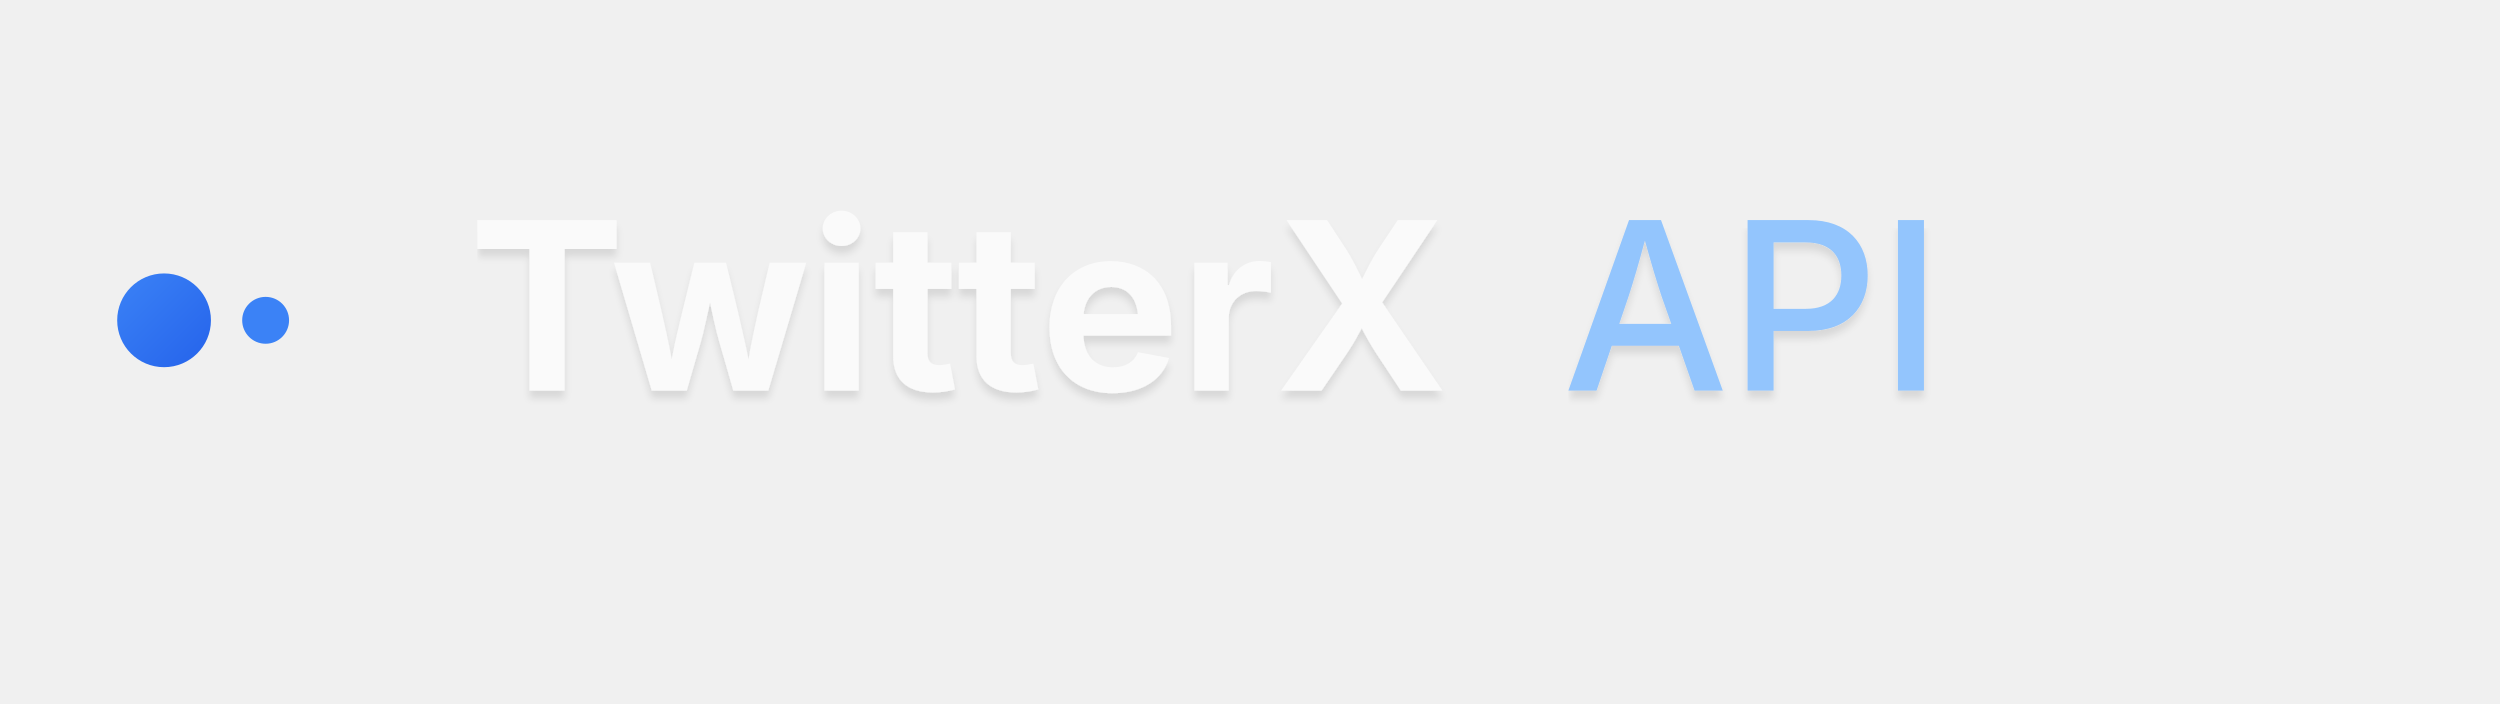
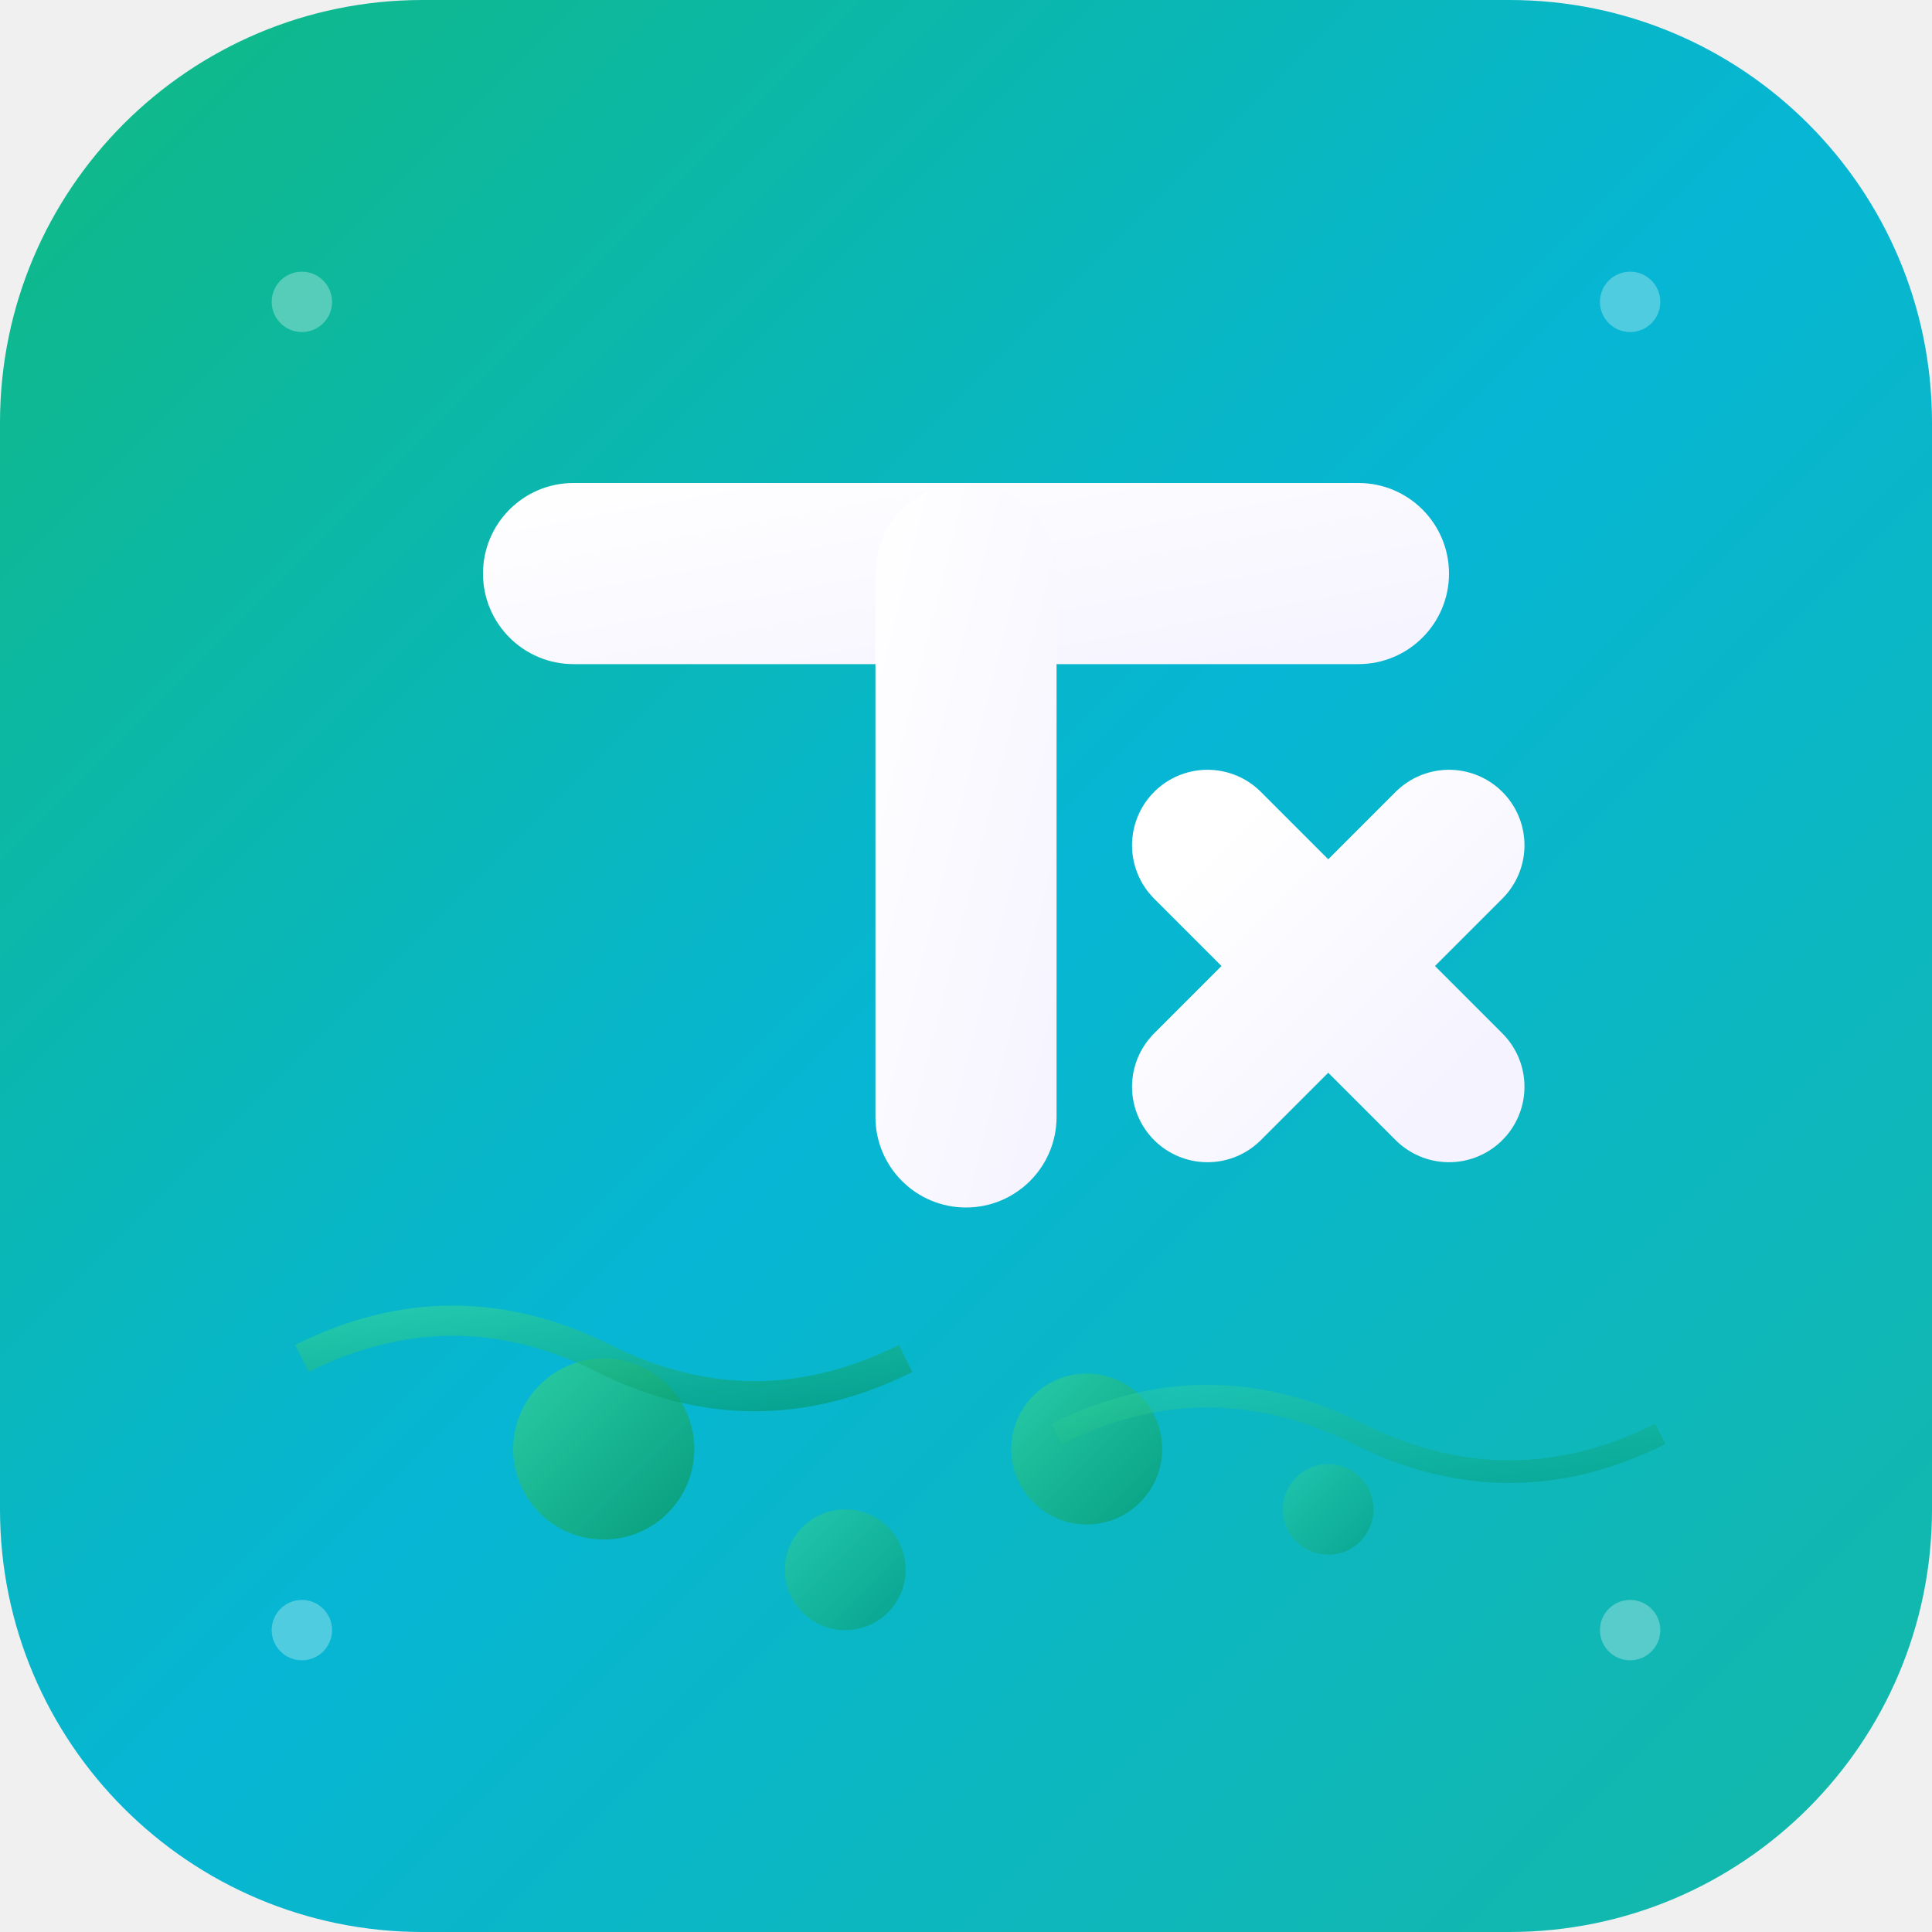
- <svg xmlns="http://www.w3.org/2000/svg" width="320" height="90" viewBox="0 0 320 90" fill="none">
-   <g transform="translate(15, 35)">
-     <circle cx="6" cy="6" r="6" fill="url(#gradient1)" />
-     <line x1="6" y1="6" x2="16" y2="6" stroke="url(#gradient2)" stroke-width="2" stroke-linecap="round" />
-     <circle cx="19" cy="6" r="3" fill="#3B82F6" />
-   </g>
-   <text x="60" y="50" font-family="Inter, sans-serif" font-size="30" font-weight="700" fill="#FAFAFA" filter="url(#textShadow)">
-     TwitterX
-   </text>
-   <text x="200" y="50" font-family="Inter, sans-serif" font-size="30" font-weight="500" fill="#93C5FD" filter="url(#textShadow)">
-     API
-   </text>
+ <svg xmlns="http://www.w3.org/2000/svg" width="512" height="512" viewBox="0 0 512 512" fill="none">
  <defs>
-     <filter id="textShadow" x="0" y="0" width="150%" height="150%">
-       <feDropShadow dx="0" dy="1" stdDeviation="0.5" flood-color="#000000" flood-opacity="0.1" />
-     </filter>
-     <linearGradient id="gradient1" x1="0%" y1="0%" x2="100%" y2="100%">
-       <stop offset="0%" stop-color="#3B82F6" />
-       <stop offset="100%" stop-color="#2563EB" />
+     <linearGradient id="bgGradient" x1="0%" y1="0%" x2="100%" y2="100%">
+       <stop offset="0%" style="stop-color:#10B981;stop-opacity:1" />
+       <stop offset="50%" style="stop-color:#06B6D4;stop-opacity:1" />
+       <stop offset="100%" style="stop-color:#14B8A6;stop-opacity:1" />
    </linearGradient>
-     <linearGradient id="gradient2" x1="0%" y1="0%" x2="100%" y2="0%">
-       <stop offset="0%" stop-color="#60A5FA" />
-       <stop offset="100%" stop-color="#1D4ED8" />
+     <linearGradient id="textGradient" x1="0%" y1="0%" x2="100%" y2="100%">
+       <stop offset="0%" style="stop-color:#ffffff;stop-opacity:1" />
+       <stop offset="100%" style="stop-color:#f5f3ff;stop-opacity:1" />
+     </linearGradient>
+     <linearGradient id="accentGradient" x1="0%" y1="0%" x2="100%" y2="100%">
+       <stop offset="0%" style="stop-color:#34D399;stop-opacity:1" />
+       <stop offset="100%" style="stop-color:#059669;stop-opacity:1" />
    </linearGradient>
  </defs>
+   <rect width="512" height="512" rx="112" fill="url(#bgGradient)" />
+   <rect x="128" y="128" width="256" height="48" rx="24" fill="url(#textGradient)" />
+   <rect x="232" y="128" width="48" height="192" rx="24" fill="url(#textGradient)" />
+   <path d="M320 224L384 288M384 224L320 288" stroke="url(#textGradient)" stroke-width="40" stroke-linecap="round" />
+   <circle cx="160" cy="384" r="24" fill="url(#accentGradient)" opacity="0.8">
+     <animate attributeName="opacity" values="0.3;0.8;0.3" dur="2s" repeatCount="indefinite" />
+   </circle>
+   <circle cx="224" cy="416" r="16" fill="url(#accentGradient)" opacity="0.6">
+     <animate attributeName="opacity" values="0.2;0.6;0.2" dur="2.5s" repeatCount="indefinite" />
+   </circle>
+   <circle cx="288" cy="384" r="20" fill="url(#accentGradient)" opacity="0.7">
+     <animate attributeName="opacity" values="0.4;0.7;0.4" dur="1.8s" repeatCount="indefinite" />
+   </circle>
+   <circle cx="352" cy="400" r="12" fill="url(#accentGradient)" opacity="0.5">
+     <animate attributeName="opacity" values="0.1;0.5;0.1" dur="3s" repeatCount="indefinite" />
+   </circle>
+   <path d="M80 360 Q 120 340, 160 360 T 240 360" stroke="url(#accentGradient)" stroke-width="8" fill="none" opacity="0.6">
+     <animate attributeName="opacity" values="0.2;0.6;0.2" dur="4s" repeatCount="indefinite" />
+   </path>
+   <path d="M280 380 Q 320 360, 360 380 T 440 380" stroke="url(#accentGradient)" stroke-width="6" fill="none" opacity="0.4">
+     <animate attributeName="opacity" values="0.1;0.4;0.1" dur="3.5s" repeatCount="indefinite" />
+   </path>
+   <circle cx="80" cy="80" r="8" fill="white" opacity="0.3" />
+   <circle cx="432" cy="80" r="8" fill="white" opacity="0.3" />
+   <circle cx="80" cy="432" r="8" fill="white" opacity="0.3" />
+   <circle cx="432" cy="432" r="8" fill="white" opacity="0.3" />
</svg>
